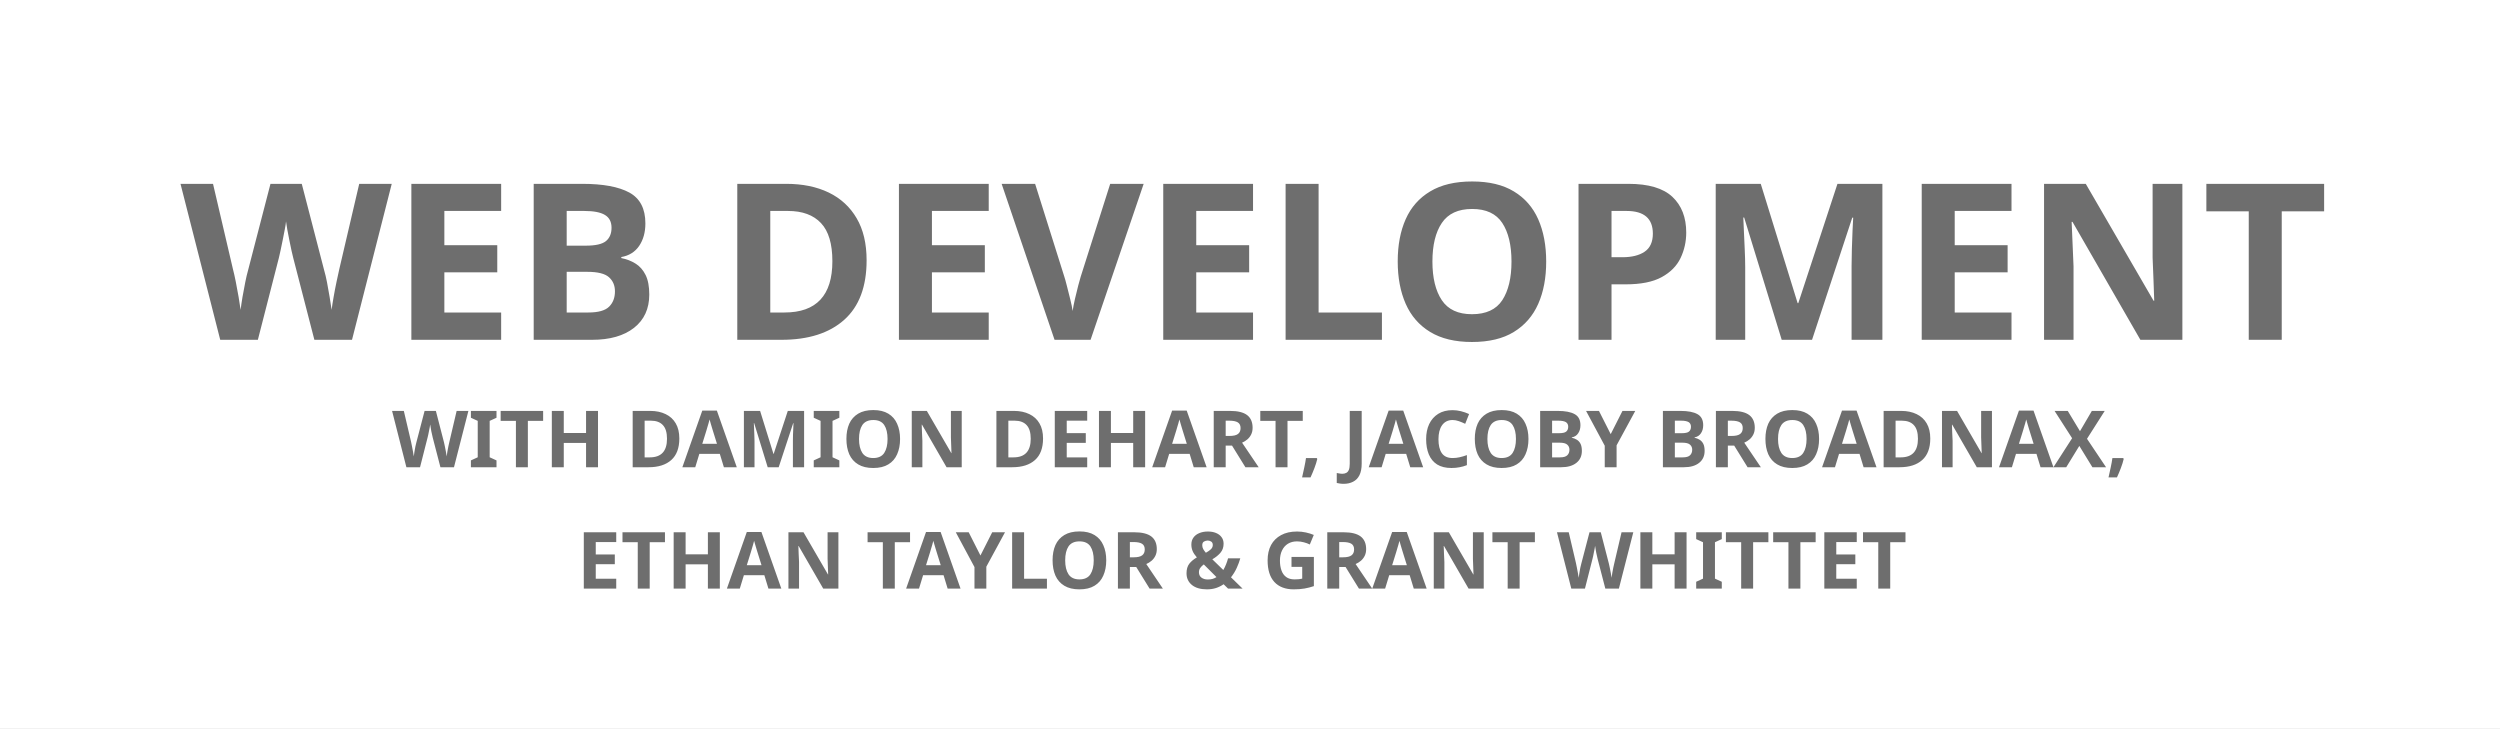
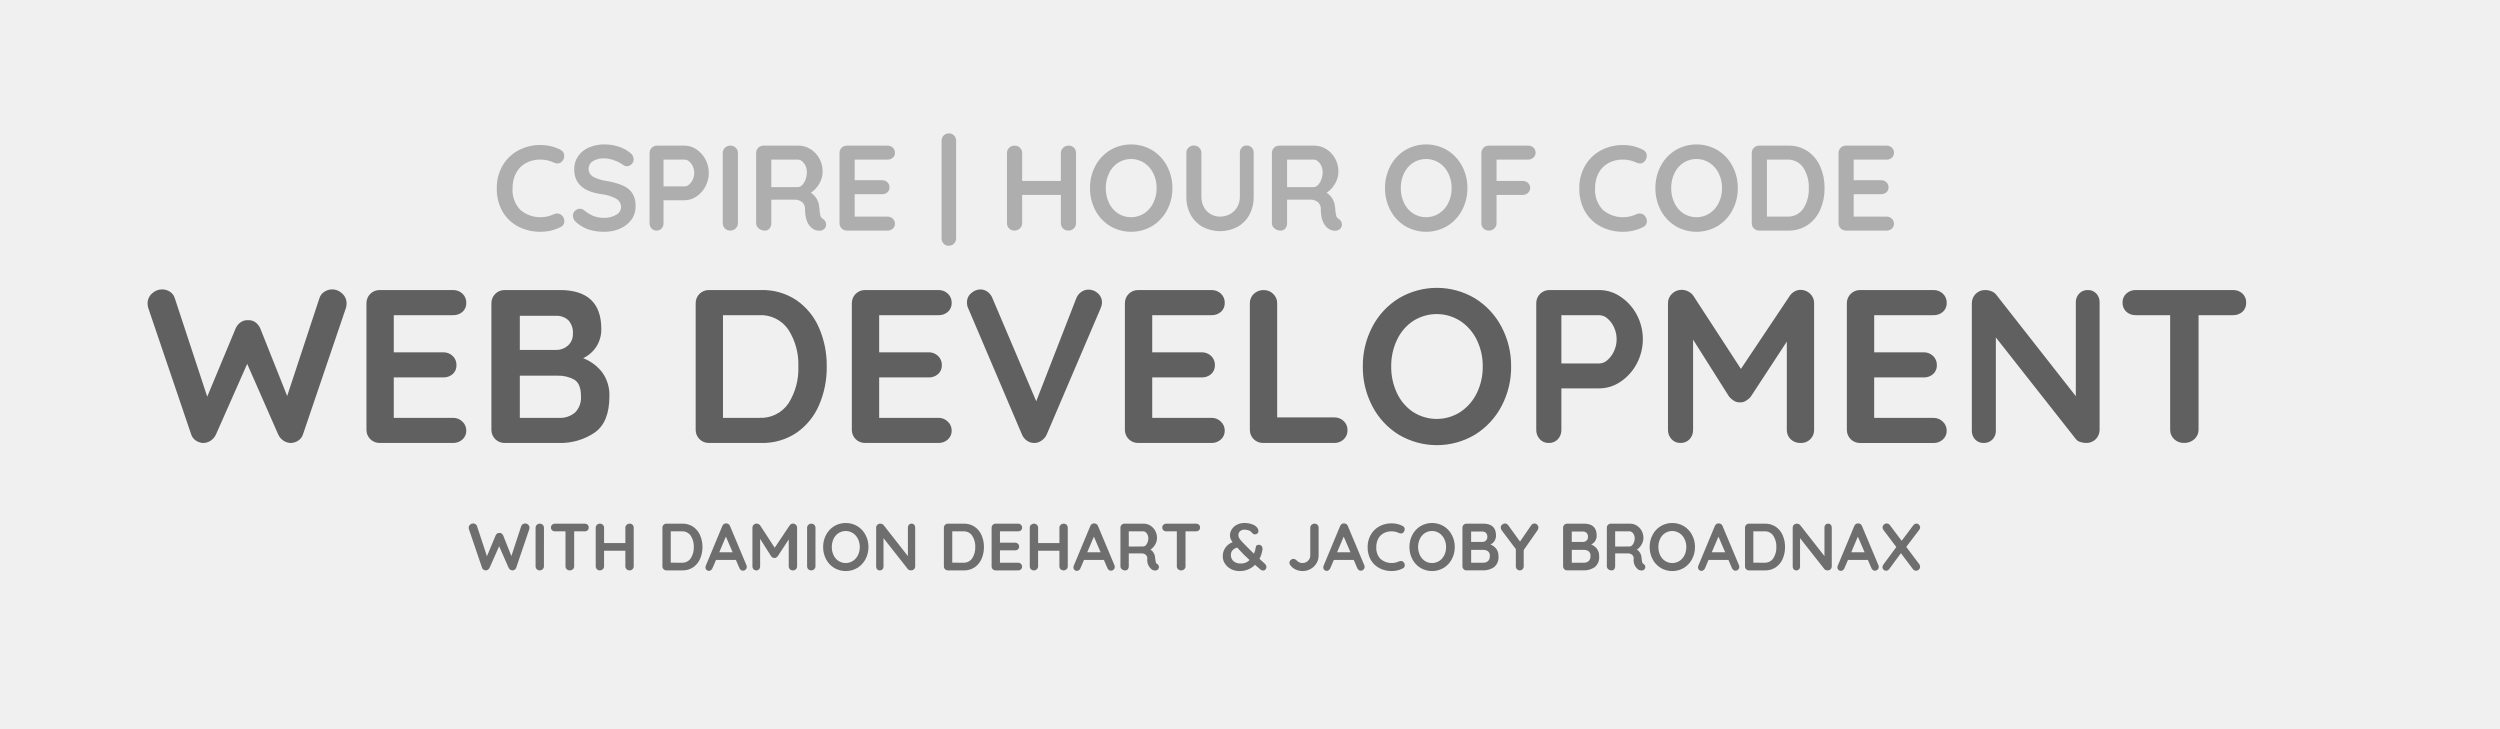
<svg xmlns="http://www.w3.org/2000/svg" width="412" height="120" viewBox="0 0 412 120">
  <defs>
    <clipPath id="clip-WEBDEV">
      <rect width="412" height="120" />
    </clipPath>
  </defs>
  <g id="WEBDEV" clip-path="url(#clip-WEBDEV)">
-     <rect width="412" height="120" fill="#fff" />
-     <text id="WEB_DEVELOPMENT" data-name="WEB DEVELOPMENT" transform="translate(8 20)" fill="#6e6e6e" font-size="36" font-family="Quicksand-Bold, Quicksand" font-weight="700">
-       <tspan x="21.746" y="36">WEB DEVELOPMENT</tspan>
-     </text>
-     <text id="WITH_DAMION_DEHART_JACOBY_BROADNAX_ETHAN_TAYLOR_GRANT_WHITTET" data-name="WITH DAMION DEHART, JACOBY BROADNAX, ETHAN TAYLOR &amp; GRANT WHITTET" transform="translate(44 64)" fill="#6e6e6e" font-size="13" font-family="Quicksand-Bold, Quicksand" font-weight="700">
-       <tspan x="20.614" y="13">WITH DAMION DEHART, JACOBY BROADNAX, </tspan>
-       <tspan x="51.041" y="33">ETHAN TAYLOR &amp; GRANT WHITTET</tspan>
-     </text>
+     <path id="Path_3" data-name="Path 3" d="M55.37,6.68a1.071,1.071,0,0,1,.62,1.02,1.354,1.354,0,0,1-.3.82.988.988,0,0,1-.82.42,1.442,1.442,0,0,1-.68-.18,4.927,4.927,0,0,0-2.12-.46,4.862,4.862,0,0,0-2.44.59,4,4,0,0,0-1.6,1.66A5.206,5.206,0,0,0,47.47,13a4.738,4.738,0,0,0,1.27,3.58,5.14,5.14,0,0,0,5.45.76,1.607,1.607,0,0,1,.64-.16,1.1,1.1,0,0,1,.88.44,1.3,1.3,0,0,1,.3.82,1.085,1.085,0,0,1-.16.58,1.041,1.041,0,0,1-.46.4,7.324,7.324,0,0,1-3.32.78,7.857,7.857,0,0,1-3.6-.83,6.387,6.387,0,0,1-2.62-2.45A7.437,7.437,0,0,1,44.87,13a7.218,7.218,0,0,1,.93-3.66,6.6,6.6,0,0,1,2.57-2.53,7.5,7.5,0,0,1,3.7-.91A7.122,7.122,0,0,1,55.37,6.68ZM62.61,20.2a8.36,8.36,0,0,1-2.56-.36,5.926,5.926,0,0,1-2.1-1.22,1.4,1.4,0,0,1-.54-1.06,1.128,1.128,0,0,1,.34-.81,1.1,1.1,0,0,1,.82-.35,1.06,1.06,0,0,1,.68.24,5.888,5.888,0,0,0,1.56.96,4.893,4.893,0,0,0,1.8.3,3.6,3.6,0,0,0,1.93-.5,1.449,1.449,0,0,0,.81-1.24,1.59,1.59,0,0,0-.8-1.41,6.78,6.78,0,0,0-2.54-.77q-4.38-.64-4.38-4.08a3.686,3.686,0,0,1,.66-2.19,4.167,4.167,0,0,1,1.8-1.42,6.369,6.369,0,0,1,2.54-.49A7.268,7.268,0,0,1,65,6.18a5.747,5.747,0,0,1,1.85,1,1.335,1.335,0,0,1,.58,1.06,1.128,1.128,0,0,1-.34.81,1.08,1.08,0,0,1-.8.35.878.878,0,0,1-.54-.18,5.283,5.283,0,0,0-1.45-.77,4.806,4.806,0,0,0-1.67-.35,3.441,3.441,0,0,0-1.95.47,1.493,1.493,0,0,0,.02,2.53,6.735,6.735,0,0,0,2.23.72,11.567,11.567,0,0,1,2.75.77,3.51,3.51,0,0,1,1.55,1.28,3.932,3.932,0,0,1,.52,2.15,3.591,3.591,0,0,1-.71,2.21,4.565,4.565,0,0,1-1.89,1.46A6.333,6.333,0,0,1,62.61,20.2ZM75.83,6a3.454,3.454,0,0,1,1.94.61,4.515,4.515,0,0,1,1.48,1.64,4.78,4.78,0,0,1,0,4.49,4.493,4.493,0,0,1-1.48,1.65,3.454,3.454,0,0,1-1.94.61H72.35v3.78a1.232,1.232,0,0,1-.32.88,1.1,1.1,0,0,1-.84.34,1.061,1.061,0,0,1-.82-.35,1.241,1.241,0,0,1-.32-.87V7.22A1.2,1.2,0,0,1,71.27,6Zm0,6.72a1.147,1.147,0,0,0,.75-.32,2.358,2.358,0,0,0,.6-.83,2.6,2.6,0,0,0,0-2.14,2.259,2.259,0,0,0-.6-.82,1.166,1.166,0,0,0-.75-.31H72.35v4.42Zm8.78,6.06a1.135,1.135,0,0,1-.38.87,1.26,1.26,0,0,1-.88.35,1.206,1.206,0,0,1-.89-.35,1.181,1.181,0,0,1-.35-.87V7.22a1.164,1.164,0,0,1,.36-.87A1.265,1.265,0,0,1,83.39,6a1.191,1.191,0,0,1,.86.35,1.164,1.164,0,0,1,.36.87Zm13.98-.74a1.178,1.178,0,0,1,.41.42,1.066,1.066,0,0,1,.15.54,1.033,1.033,0,0,1-.24.66,1.13,1.13,0,0,1-.92.36,1.8,1.8,0,0,1-.88-.22q-1.44-.82-1.44-3.34a1.452,1.452,0,0,0-.47-1.14,1.961,1.961,0,0,0-1.35-.42H90.11v3.88a1.309,1.309,0,0,1-.29.88.962.962,0,0,1-.77.34,1.551,1.551,0,0,1-1.01-.35,1.079,1.079,0,0,1-.43-.87V7.22A1.2,1.2,0,0,1,88.83,6h5.76a3.707,3.707,0,0,1,1.96.56A4.133,4.133,0,0,1,98.02,8.1a4.417,4.417,0,0,1,.55,2.2,3.9,3.9,0,0,1-.54,1.95,4.3,4.3,0,0,1-1.4,1.51,3.064,3.064,0,0,1,1.38,2.36,3.362,3.362,0,0,1,.06.62,6.371,6.371,0,0,0,.16.89A.659.659,0,0,0,98.59,18.04Zm-4.1-5.2a1,1,0,0,0,.7-.34,2.581,2.581,0,0,0,.56-.91,3.387,3.387,0,0,0,.22-1.23,2.4,2.4,0,0,0-.22-1.03,2.11,2.11,0,0,0-.56-.75,1.093,1.093,0,0,0-.7-.28H90.11v4.54Zm14.78,4.86a1.181,1.181,0,0,1,.87.35,1.112,1.112,0,0,1,.35.81,1.061,1.061,0,0,1-.35.82,1.241,1.241,0,0,1-.87.32h-6.7a1.2,1.2,0,0,1-1.22-1.22V7.22A1.2,1.2,0,0,1,102.57,6h6.7a1.219,1.219,0,0,1,.87.33,1.116,1.116,0,0,1,.35.85,1.045,1.045,0,0,1-.34.81,1.255,1.255,0,0,1-.88.31h-5.42v3.4h4.52a1.219,1.219,0,0,1,.87.33,1.116,1.116,0,0,1,.35.85,1.045,1.045,0,0,1-.34.81,1.255,1.255,0,0,1-.88.31h-4.52v3.7Zm11.3,3.58a1.2,1.2,0,0,1-1.22,1.22,1.125,1.125,0,0,1-.84-.35,1.2,1.2,0,0,1-.34-.87V5.2a1.2,1.2,0,0,1,1.22-1.22,1.125,1.125,0,0,1,.84.35,1.2,1.2,0,0,1,.34.87ZM139.09,6a1.217,1.217,0,0,1,.9.34,1.191,1.191,0,0,1,.34.88V18.78a1.164,1.164,0,0,1-.36.87,1.265,1.265,0,0,1-.92.35,1.191,1.191,0,0,1-.86-.35,1.164,1.164,0,0,1-.36-.87V14.12h-6.38v4.66a1.135,1.135,0,0,1-.38.87,1.26,1.26,0,0,1-.88.35,1.206,1.206,0,0,1-.89-.35,1.181,1.181,0,0,1-.35-.87V7.22a1.164,1.164,0,0,1,.36-.87,1.265,1.265,0,0,1,.92-.35,1.191,1.191,0,0,1,.86.35,1.164,1.164,0,0,1,.36.87v4.6h6.38V7.22a1.135,1.135,0,0,1,.38-.87A1.26,1.26,0,0,1,139.09,6Zm17.12,7a7.592,7.592,0,0,1-.88,3.63,6.739,6.739,0,0,1-2.43,2.61,6.824,6.824,0,0,1-6.98,0,6.666,6.666,0,0,1-2.42-2.61,7.662,7.662,0,0,1-.87-3.63,7.662,7.662,0,0,1,.87-3.63,6.666,6.666,0,0,1,2.42-2.61,6.824,6.824,0,0,1,6.98,0,6.74,6.74,0,0,1,2.43,2.61A7.592,7.592,0,0,1,156.21,13Zm-2.6,0a5.4,5.4,0,0,0-.54-2.43,4.358,4.358,0,0,0-1.5-1.73,4.008,4.008,0,0,0-4.33-.01,4.226,4.226,0,0,0-1.48,1.73,5.548,5.548,0,0,0-.53,2.44,5.548,5.548,0,0,0,.53,2.44,4.226,4.226,0,0,0,1.48,1.73,4.008,4.008,0,0,0,4.33-.01,4.358,4.358,0,0,0,1.5-1.73A5.4,5.4,0,0,0,153.61,13Zm14.84-7.02a1.1,1.1,0,0,1,.84.34,1.232,1.232,0,0,1,.32.88v7.24a6.028,6.028,0,0,1-.7,2.94,5.05,5.05,0,0,1-1.96,2,6.14,6.14,0,0,1-5.77,0,5.031,5.031,0,0,1-1.97-2,6.028,6.028,0,0,1-.7-2.94V7.2a1.164,1.164,0,0,1,.36-.87,1.265,1.265,0,0,1,.92-.35,1.212,1.212,0,0,1,1.2,1.22v7.24a3.439,3.439,0,0,0,.42,1.71,2.93,2.93,0,0,0,1.13,1.15,3.066,3.066,0,0,0,1.53.4,3.37,3.37,0,0,0,1.61-.4,3.058,3.058,0,0,0,1.2-1.15,3.258,3.258,0,0,0,.45-1.71V7.2a1.281,1.281,0,0,1,.3-.88A1.037,1.037,0,0,1,168.45,5.98Zm15.14,12.06a1.178,1.178,0,0,1,.41.42,1.066,1.066,0,0,1,.15.54,1.033,1.033,0,0,1-.24.66,1.13,1.13,0,0,1-.92.36,1.8,1.8,0,0,1-.88-.22q-1.44-.82-1.44-3.34a1.452,1.452,0,0,0-.47-1.14,1.961,1.961,0,0,0-1.35-.42h-3.74v3.88a1.309,1.309,0,0,1-.29.88.962.962,0,0,1-.77.34,1.551,1.551,0,0,1-1.01-.35,1.079,1.079,0,0,1-.43-.87V7.22A1.2,1.2,0,0,1,173.83,6h5.76a3.707,3.707,0,0,1,1.96.56,4.133,4.133,0,0,1,1.47,1.54,4.417,4.417,0,0,1,.55,2.2,3.9,3.9,0,0,1-.54,1.95,4.3,4.3,0,0,1-1.4,1.51,3.064,3.064,0,0,1,1.38,2.36,3.362,3.362,0,0,1,.06.62,6.371,6.371,0,0,0,.16.89A.66.66,0,0,0,183.59,18.04Zm-4.1-5.2a1,1,0,0,0,.7-.34,2.581,2.581,0,0,0,.56-.91,3.387,3.387,0,0,0,.22-1.23,2.4,2.4,0,0,0-.22-1.03,2.11,2.11,0,0,0-.56-.75,1.093,1.093,0,0,0-.7-.28h-4.38v4.54Zm25.34.16a7.592,7.592,0,0,1-.88,3.63,6.739,6.739,0,0,1-2.43,2.61,6.824,6.824,0,0,1-6.98,0,6.666,6.666,0,0,1-2.42-2.61,7.662,7.662,0,0,1-.87-3.63,7.662,7.662,0,0,1,.87-3.63,6.666,6.666,0,0,1,2.42-2.61,6.824,6.824,0,0,1,6.98,0,6.74,6.74,0,0,1,2.43,2.61A7.592,7.592,0,0,1,204.83,13Zm-2.6,0a5.4,5.4,0,0,0-.54-2.43,4.358,4.358,0,0,0-1.5-1.73,4.008,4.008,0,0,0-4.33-.01,4.226,4.226,0,0,0-1.48,1.73,5.548,5.548,0,0,0-.53,2.44,5.548,5.548,0,0,0,.53,2.44,4.226,4.226,0,0,0,1.48,1.73,4.008,4.008,0,0,0,4.33-.01,4.358,4.358,0,0,0,1.5-1.73A5.4,5.4,0,0,0,202.23,13Zm7.4-4.7v3.52h4.32a1.219,1.219,0,0,1,.87.33,1.116,1.116,0,0,1,.35.85,1.059,1.059,0,0,1-.35.78,1.2,1.2,0,0,1-.87.34h-4.32v4.66a1.149,1.149,0,0,1-.37.87,1.225,1.225,0,0,1-.87.35,1.251,1.251,0,0,1-.91-.34,1.173,1.173,0,0,1-.35-.88V7.22A1.2,1.2,0,0,1,208.35,6h6.5a1.219,1.219,0,0,1,.87.33,1.116,1.116,0,0,1,.35.85,1.059,1.059,0,0,1-.35.78,1.2,1.2,0,0,1-.87.34Zm24.14-1.62a1.071,1.071,0,0,1,.62,1.02,1.354,1.354,0,0,1-.3.82.988.988,0,0,1-.82.42,1.442,1.442,0,0,1-.68-.18,4.927,4.927,0,0,0-2.12-.46,4.862,4.862,0,0,0-2.44.59,4,4,0,0,0-1.6,1.66,5.206,5.206,0,0,0-.56,2.45,4.738,4.738,0,0,0,1.27,3.58,5.14,5.14,0,0,0,5.45.76,1.607,1.607,0,0,1,.64-.16,1.1,1.1,0,0,1,.88.44,1.3,1.3,0,0,1,.3.82,1.085,1.085,0,0,1-.16.58,1.041,1.041,0,0,1-.46.4,7.324,7.324,0,0,1-3.32.78,7.857,7.857,0,0,1-3.6-.83,6.387,6.387,0,0,1-2.62-2.45,7.437,7.437,0,0,1-.98-3.92,7.218,7.218,0,0,1,.93-3.66,6.6,6.6,0,0,1,2.57-2.53,7.5,7.5,0,0,1,3.7-.91A7.122,7.122,0,0,1,233.77,6.68ZM249.39,13a7.592,7.592,0,0,1-.88,3.63,6.739,6.739,0,0,1-2.43,2.61,6.824,6.824,0,0,1-6.98,0,6.666,6.666,0,0,1-2.42-2.61,7.662,7.662,0,0,1-.87-3.63,7.662,7.662,0,0,1,.87-3.63,6.666,6.666,0,0,1,2.42-2.61,6.824,6.824,0,0,1,6.98,0,6.74,6.74,0,0,1,2.43,2.61A7.592,7.592,0,0,1,249.39,13Zm-2.6,0a5.4,5.4,0,0,0-.54-2.43,4.358,4.358,0,0,0-1.5-1.73,4.008,4.008,0,0,0-4.33-.01,4.226,4.226,0,0,0-1.48,1.73,5.548,5.548,0,0,0-.53,2.44,5.548,5.548,0,0,0,.53,2.44,4.226,4.226,0,0,0,1.48,1.73,4.008,4.008,0,0,0,4.33-.01,4.358,4.358,0,0,0,1.5-1.73A5.4,5.4,0,0,0,246.79,13Zm10.9-7a5.553,5.553,0,0,1,3.23.93,5.913,5.913,0,0,1,2.06,2.52,8.613,8.613,0,0,1,.71,3.55,8.613,8.613,0,0,1-.71,3.55,5.913,5.913,0,0,1-2.06,2.52,5.553,5.553,0,0,1-3.23.93h-4.78a1.2,1.2,0,0,1-1.22-1.22V7.22A1.2,1.2,0,0,1,252.91,6Zm-.2,11.7a3.043,3.043,0,0,0,2.7-1.33,5.887,5.887,0,0,0,.9-3.37,5.839,5.839,0,0,0-.91-3.37,3.048,3.048,0,0,0-2.69-1.33h-3.3v9.4Zm16.42,0a1.181,1.181,0,0,1,.87.35,1.112,1.112,0,0,1,.35.81,1.061,1.061,0,0,1-.35.82,1.241,1.241,0,0,1-.87.32h-6.7a1.2,1.2,0,0,1-1.22-1.22V7.22A1.2,1.2,0,0,1,267.21,6h6.7a1.219,1.219,0,0,1,.87.33,1.116,1.116,0,0,1,.35.85,1.045,1.045,0,0,1-.34.81,1.255,1.255,0,0,1-.88.31h-5.42v3.4h4.52a1.219,1.219,0,0,1,.87.33,1.116,1.116,0,0,1,.35.85,1.045,1.045,0,0,1-.34.81,1.255,1.255,0,0,1-.88.31h-4.52v3.7Z" transform="translate(37 18)" fill="#aeaeae" />
+     <path id="Path_4" data-name="Path 4" d="M52.778,10.692a2.348,2.348,0,0,1,1.6.666,2.159,2.159,0,0,1,.738,1.674,2.76,2.76,0,0,1-.108.72l-7.092,20.88a1.9,1.9,0,0,1-.756.972,2.338,2.338,0,0,1-1.188.4,2.271,2.271,0,0,1-1.224-.36,2.409,2.409,0,0,1-.9-1.044L38.738,22.968,33.59,34.6a2.409,2.409,0,0,1-.9,1.044,2.271,2.271,0,0,1-1.224.36,2.338,2.338,0,0,1-1.188-.4,1.9,1.9,0,0,1-.756-.972L22.43,13.752a2.759,2.759,0,0,1-.108-.72,2.159,2.159,0,0,1,.738-1.674,2.389,2.389,0,0,1,1.638-.666,2.31,2.31,0,0,1,1.3.378,1.923,1.923,0,0,1,.792,1.026L32.15,28.368l4.68-11.232a2.422,2.422,0,0,1,.828-1.026,1.9,1.9,0,0,1,1.224-.342,1.83,1.83,0,0,1,1.206.342,2.477,2.477,0,0,1,.81,1.026L45.326,28.26,50.654,12.1a1.9,1.9,0,0,1,.81-1.026A2.4,2.4,0,0,1,52.778,10.692ZM72.65,31.86a2.126,2.126,0,0,1,1.566.63,2,2,0,0,1,.63,1.458,1.91,1.91,0,0,1-.63,1.476A2.234,2.234,0,0,1,72.65,36H60.59a2.152,2.152,0,0,1-2.2-2.2V13a2.152,2.152,0,0,1,2.2-2.2H72.65a2.195,2.195,0,0,1,1.566.594,2.009,2.009,0,0,1,.63,1.53,1.881,1.881,0,0,1-.612,1.458,2.26,2.26,0,0,1-1.584.558H62.894v6.12H71.03a2.195,2.195,0,0,1,1.566.594,2.009,2.009,0,0,1,.63,1.53,1.881,1.881,0,0,1-.612,1.458,2.26,2.26,0,0,1-1.584.558H62.894v6.66Zm21.456-9.828a7.248,7.248,0,0,1,3.114,2.3,6.313,6.313,0,0,1,1.206,4q0,4.284-2.448,5.976A10,10,0,0,1,90.146,36H81.182a2.152,2.152,0,0,1-2.2-2.2V13a2.152,2.152,0,0,1,2.2-2.2h9.072q6.84,0,6.84,6.408a5.3,5.3,0,0,1-.774,2.862A5.357,5.357,0,0,1,94.106,22.032ZM92.414,18a3.007,3.007,0,0,0-.738-2.214,2.8,2.8,0,0,0-2.07-.738h-5.94v5.616h6.048a2.756,2.756,0,0,0,1.89-.72A2.47,2.47,0,0,0,92.414,18ZM90.146,31.86a3.7,3.7,0,0,0,2.646-.9,3.442,3.442,0,0,0,.954-2.628q0-2.124-1.116-2.772a5.368,5.368,0,0,0-2.736-.648H83.666V31.86Zm33.3-21.06a9.995,9.995,0,0,1,5.814,1.674,10.643,10.643,0,0,1,3.708,4.536,15.5,15.5,0,0,1,1.278,6.39,15.5,15.5,0,0,1-1.278,6.39,10.643,10.643,0,0,1-3.708,4.536A9.995,9.995,0,0,1,123.446,36h-8.6a2.152,2.152,0,0,1-2.2-2.2V13a2.152,2.152,0,0,1,2.2-2.2Zm-.36,21.06a5.477,5.477,0,0,0,4.86-2.394,10.6,10.6,0,0,0,1.62-6.066,10.509,10.509,0,0,0-1.638-6.066,5.487,5.487,0,0,0-4.842-2.394h-5.94V31.86Zm29.556,0a2.126,2.126,0,0,1,1.566.63,2,2,0,0,1,.63,1.458,1.91,1.91,0,0,1-.63,1.476,2.234,2.234,0,0,1-1.566.576h-12.06a2.152,2.152,0,0,1-2.2-2.2V13a2.152,2.152,0,0,1,2.2-2.2h12.06a2.195,2.195,0,0,1,1.566.594,2.009,2.009,0,0,1,.63,1.53,1.881,1.881,0,0,1-.612,1.458,2.26,2.26,0,0,1-1.584.558h-9.756v6.12h8.136a2.195,2.195,0,0,1,1.566.594,2.009,2.009,0,0,1,.63,1.53,1.881,1.881,0,0,1-.612,1.458,2.26,2.26,0,0,1-1.584.558h-8.136v6.66Zm24.732-21.132a2.239,2.239,0,0,1,1.566.612,1.933,1.933,0,0,1,.666,1.476,2.463,2.463,0,0,1-.216.972L170.5,34.6a2.409,2.409,0,0,1-.9,1.044,2.065,2.065,0,0,1-2.358-.018,2.227,2.227,0,0,1-.81-.99l-8.892-20.88a2,2,0,0,1-.18-.9,1.93,1.93,0,0,1,.72-1.566,2.305,2.305,0,0,1,1.476-.594,2.04,2.04,0,0,1,1.152.36,2.273,2.273,0,0,1,.828,1.044l7.236,17.028L175.394,12.1a2.3,2.3,0,0,1,.828-1.008A2.04,2.04,0,0,1,177.374,10.728ZM197.642,31.86a2.126,2.126,0,0,1,1.566.63,2,2,0,0,1,.63,1.458,1.91,1.91,0,0,1-.63,1.476,2.234,2.234,0,0,1-1.566.576h-12.06a2.152,2.152,0,0,1-2.2-2.2V13a2.152,2.152,0,0,1,2.2-2.2h12.06a2.195,2.195,0,0,1,1.566.594,2.009,2.009,0,0,1,.63,1.53,1.881,1.881,0,0,1-.612,1.458,2.26,2.26,0,0,1-1.584.558h-9.756v6.12h8.136a2.195,2.195,0,0,1,1.566.594,2.009,2.009,0,0,1,.63,1.53,1.881,1.881,0,0,1-.612,1.458,2.26,2.26,0,0,1-1.584.558h-8.136v6.66Zm20.232-.072a2.195,2.195,0,0,1,1.566.594,2.009,2.009,0,0,1,.63,1.53,1.967,1.967,0,0,1-.63,1.494,2.195,2.195,0,0,1-1.566.594h-11.7a2.152,2.152,0,0,1-2.2-2.2V13a2.1,2.1,0,0,1,.648-1.566,2.277,2.277,0,0,1,1.656-.63,2.143,2.143,0,0,1,1.548.63A2.1,2.1,0,0,1,208.478,13V31.788Zm29.16-8.388a13.665,13.665,0,0,1-1.584,6.534,12.131,12.131,0,0,1-4.374,4.7,12.283,12.283,0,0,1-12.564,0,12,12,0,0,1-4.356-4.7A13.792,13.792,0,0,1,222.59,23.4a13.792,13.792,0,0,1,1.566-6.534,12,12,0,0,1,4.356-4.7,12.283,12.283,0,0,1,12.564,0,12.131,12.131,0,0,1,4.374,4.7A13.665,13.665,0,0,1,247.034,23.4Zm-4.68,0a9.718,9.718,0,0,0-.972-4.374,7.845,7.845,0,0,0-2.7-3.114,7.215,7.215,0,0,0-7.794-.018,7.606,7.606,0,0,0-2.664,3.114,9.986,9.986,0,0,0-.954,4.392,9.986,9.986,0,0,0,.954,4.392,7.606,7.606,0,0,0,2.664,3.114,7.215,7.215,0,0,0,7.794-.018,7.845,7.845,0,0,0,2.7-3.114A9.717,9.717,0,0,0,242.354,23.4Zm19.224-12.6a6.218,6.218,0,0,1,3.492,1.1,8.127,8.127,0,0,1,2.664,2.952,8.6,8.6,0,0,1,0,8.082,8.088,8.088,0,0,1-2.664,2.97,6.218,6.218,0,0,1-3.492,1.1h-6.264v6.8a2.218,2.218,0,0,1-.576,1.584,1.98,1.98,0,0,1-1.512.612,1.91,1.91,0,0,1-1.476-.63,2.234,2.234,0,0,1-.576-1.566V13a2.152,2.152,0,0,1,2.2-2.2Zm0,12.1a2.064,2.064,0,0,0,1.35-.576,4.245,4.245,0,0,0,1.08-1.494,4.687,4.687,0,0,0,0-3.852,4.067,4.067,0,0,0-1.08-1.476,2.1,2.1,0,0,0-1.35-.558h-6.264V22.9Zm33.156-12.132a2.2,2.2,0,0,1,1.566.63,2.068,2.068,0,0,1,.666,1.566V33.8a2.127,2.127,0,0,1-2.232,2.2,2.252,2.252,0,0,1-1.638-.612,2.111,2.111,0,0,1-.63-1.584V19.3l-5.94,9.072a3.07,3.07,0,0,1-.828.7,1.671,1.671,0,0,1-.972.234,1.6,1.6,0,0,1-.936-.234,3.071,3.071,0,0,1-.828-.7l-5.94-9.4V33.8a2.218,2.218,0,0,1-.576,1.584,1.98,1.98,0,0,1-1.512.612,1.91,1.91,0,0,1-1.476-.63,2.234,2.234,0,0,1-.576-1.566V12.96a2.085,2.085,0,0,1,.666-1.548,2.215,2.215,0,0,1,1.6-.648,2.4,2.4,0,0,1,1.08.27,2.089,2.089,0,0,1,.828.7l7.848,12.06,8.064-12.06a2.189,2.189,0,0,1,.774-.7A2.017,2.017,0,0,1,294.734,10.764Zm21.888,21.1a2.126,2.126,0,0,1,1.566.63,2,2,0,0,1,.63,1.458,1.91,1.91,0,0,1-.63,1.476,2.234,2.234,0,0,1-1.566.576h-12.06a2.152,2.152,0,0,1-2.2-2.2V13a2.152,2.152,0,0,1,2.2-2.2h12.06a2.195,2.195,0,0,1,1.566.594,2.009,2.009,0,0,1,.63,1.53,1.881,1.881,0,0,1-.612,1.458,2.26,2.26,0,0,1-1.584.558h-9.756v6.12H315a2.195,2.195,0,0,1,1.566.594,2.009,2.009,0,0,1,.63,1.53,1.881,1.881,0,0,1-.612,1.458A2.26,2.26,0,0,1,315,25.2h-8.136v6.66ZM342.074,10.8a1.837,1.837,0,0,1,1.4.576,2.024,2.024,0,0,1,.54,1.44V33.8a2.152,2.152,0,0,1-2.2,2.2,3.111,3.111,0,0,1-.99-.162,1.4,1.4,0,0,1-.7-.45L326.918,18.612V33.984a1.987,1.987,0,0,1-.558,1.44A1.939,1.939,0,0,1,324.9,36a1.837,1.837,0,0,1-1.4-.576,2.024,2.024,0,0,1-.54-1.44V13a2.152,2.152,0,0,1,2.2-2.2,2.755,2.755,0,0,1,1.062.216,1.709,1.709,0,0,1,.774.576l13.1,16.7V12.816a1.987,1.987,0,0,1,.558-1.44A1.894,1.894,0,0,1,342.074,10.8Zm23.9,0a2.218,2.218,0,0,1,1.584.576,1.98,1.98,0,0,1,.612,1.512,1.923,1.923,0,0,1-.612,1.494,2.26,2.26,0,0,1-1.584.558h-5.652V33.8a2.042,2.042,0,0,1-.684,1.566,2.4,2.4,0,0,1-1.692.63,2.277,2.277,0,0,1-1.656-.63,2.1,2.1,0,0,1-.648-1.566V14.94h-5.652a2.218,2.218,0,0,1-1.584-.576,1.98,1.98,0,0,1-.612-1.512,1.91,1.91,0,0,1,.63-1.476,2.234,2.234,0,0,1,1.566-.576Z" transform="translate(2 37)" opacity="0.6" />
+     <path id="Path_5" data-name="Path 5" d="M53.549,3.267a.718.718,0,0,1,.489.2.66.66,0,0,1,.225.512.843.843,0,0,1-.033.22l-2.167,6.38a.58.58,0,0,1-.231.3A.715.715,0,0,1,51.47,11a.694.694,0,0,1-.374-.11.736.736,0,0,1-.275-.319L49.259,7.018l-1.573,3.553a.736.736,0,0,1-.275.319.694.694,0,0,1-.374.11.715.715,0,0,1-.363-.121.58.58,0,0,1-.231-.3L44.276,4.2a.843.843,0,0,1-.033-.22.66.66,0,0,1,.226-.512.73.73,0,0,1,.5-.2.706.706,0,0,1,.4.115.588.588,0,0,1,.242.314l1.639,4.972,1.43-3.432a.74.74,0,0,1,.253-.313.581.581,0,0,1,.374-.1.559.559,0,0,1,.368.1.757.757,0,0,1,.248.313l1.353,3.4L52.9,3.7a.58.58,0,0,1,.247-.314A.733.733,0,0,1,53.549,3.267Zm3.091,7.062a.624.624,0,0,1-.209.479.693.693,0,0,1-.484.193.663.663,0,0,1-.489-.193.65.65,0,0,1-.193-.479V3.971a.64.64,0,0,1,.2-.478.7.7,0,0,1,.506-.193.655.655,0,0,1,.473.193.64.64,0,0,1,.2.478ZM63.35,3.3a.678.678,0,0,1,.484.176.605.605,0,0,1,.187.462.588.588,0,0,1-.187.456.69.69,0,0,1-.484.171H61.623v5.764a.624.624,0,0,1-.209.479A.734.734,0,0,1,60.9,11a.7.7,0,0,1-.506-.193.64.64,0,0,1-.2-.479V4.565H58.466a.678.678,0,0,1-.484-.176.605.605,0,0,1-.187-.462.584.584,0,0,1,.192-.451.682.682,0,0,1,.479-.176Zm7.4,0a.669.669,0,0,1,.5.187.655.655,0,0,1,.187.484v6.358a.64.64,0,0,1-.2.479.7.7,0,0,1-.506.193.655.655,0,0,1-.473-.193.64.64,0,0,1-.2-.479V7.766H66.551v2.563a.624.624,0,0,1-.209.479.693.693,0,0,1-.484.193.663.663,0,0,1-.49-.193.65.65,0,0,1-.193-.479V3.971a.64.64,0,0,1,.2-.478A.7.7,0,0,1,65.88,3.3a.655.655,0,0,1,.473.193.64.64,0,0,1,.2.478V6.5H70.06V3.971a.624.624,0,0,1,.209-.478A.693.693,0,0,1,70.753,3.3Zm8.712,0a3.054,3.054,0,0,1,1.776.512A3.252,3.252,0,0,1,82.374,5.2a4.737,4.737,0,0,1,.391,1.952A4.737,4.737,0,0,1,82.374,9.1a3.252,3.252,0,0,1-1.133,1.386A3.054,3.054,0,0,1,79.465,11H76.836a.658.658,0,0,1-.671-.671V3.971a.658.658,0,0,1,.671-.671Zm-.11,6.435A1.674,1.674,0,0,0,80.84,9a3.238,3.238,0,0,0,.5-1.854,3.211,3.211,0,0,0-.5-1.853,1.677,1.677,0,0,0-1.479-.732H77.54v5.17Zm10.659.407a.74.74,0,0,1,.055.264.623.623,0,0,1-.187.467.6.6,0,0,1-.429.182.577.577,0,0,1-.357-.121.786.786,0,0,1-.248-.33l-.572-1.331H85l-.572,1.342a.677.677,0,0,1-.237.325.56.56,0,0,1-.929-.457.728.728,0,0,1,.033-.209L86.032,3.7a.73.73,0,0,1,.264-.341.576.576,0,0,1,.4-.1.644.644,0,0,1,.368.115.652.652,0,0,1,.247.325ZM85.537,8.008h2.2L86.626,5.434ZM97.681,3.289a.674.674,0,0,1,.479.193.632.632,0,0,1,.2.478v6.369a.65.65,0,0,1-.682.671.688.688,0,0,1-.5-.187.645.645,0,0,1-.193-.484V5.9L95.173,8.668a.938.938,0,0,1-.253.215.511.511,0,0,1-.3.072.49.49,0,0,1-.286-.072.938.938,0,0,1-.253-.215L92.269,5.8v4.532a.678.678,0,0,1-.176.484.605.605,0,0,1-.462.187.584.584,0,0,1-.451-.193A.682.682,0,0,1,91,10.329V3.96a.637.637,0,0,1,.2-.473.677.677,0,0,1,.489-.2.732.732,0,0,1,.33.082.638.638,0,0,1,.253.214l2.4,3.685,2.464-3.685a.669.669,0,0,1,.237-.214A.616.616,0,0,1,97.681,3.289Zm3.707,7.04a.624.624,0,0,1-.209.479.693.693,0,0,1-.484.193.663.663,0,0,1-.49-.193.65.65,0,0,1-.193-.479V3.971a.64.64,0,0,1,.2-.478.7.7,0,0,1,.506-.193.655.655,0,0,1,.473.193.64.64,0,0,1,.2.478Zm8.734-3.179a4.175,4.175,0,0,1-.484,2,3.707,3.707,0,0,1-1.337,1.436,3.753,3.753,0,0,1-3.839,0,3.666,3.666,0,0,1-1.331-1.436,4.214,4.214,0,0,1-.479-2,4.214,4.214,0,0,1,.479-2,3.666,3.666,0,0,1,1.331-1.436,3.753,3.753,0,0,1,3.839,0,3.707,3.707,0,0,1,1.337,1.436A4.175,4.175,0,0,1,110.122,7.15Zm-1.43,0a2.969,2.969,0,0,0-.3-1.336,2.4,2.4,0,0,0-.825-.952,2.2,2.2,0,0,0-2.382-.005,2.324,2.324,0,0,0-.814.951,3.051,3.051,0,0,0-.291,1.342,3.051,3.051,0,0,0,.291,1.342,2.324,2.324,0,0,0,.814.951,2.2,2.2,0,0,0,2.382-.005,2.4,2.4,0,0,0,.825-.951A2.969,2.969,0,0,0,108.692,7.15Zm8.536-3.85a.561.561,0,0,1,.429.176.618.618,0,0,1,.165.44v6.413a.658.658,0,0,1-.671.671.951.951,0,0,1-.3-.05.428.428,0,0,1-.215-.137L112.6,5.687v4.7a.607.607,0,0,1-.171.44.592.592,0,0,1-.446.176.561.561,0,0,1-.429-.176.618.618,0,0,1-.165-.44V3.971a.658.658,0,0,1,.671-.671.842.842,0,0,1,.325.066.522.522,0,0,1,.236.176l4,5.1V3.916a.607.607,0,0,1,.171-.44A.579.579,0,0,1,117.228,3.3Zm8.624,0a3.054,3.054,0,0,1,1.776.512A3.252,3.252,0,0,1,128.761,5.2a4.737,4.737,0,0,1,.391,1.952,4.737,4.737,0,0,1-.391,1.953,3.252,3.252,0,0,1-1.133,1.386,3.054,3.054,0,0,1-1.776.512h-2.629a.658.658,0,0,1-.671-.671V3.971a.658.658,0,0,1,.671-.671Zm-.11,6.435A1.674,1.674,0,0,0,127.227,9a3.238,3.238,0,0,0,.5-1.854,3.211,3.211,0,0,0-.5-1.853,1.677,1.677,0,0,0-1.479-.732h-1.815v5.17Zm9.031,0a.65.65,0,0,1,.479.193.612.612,0,0,1,.193.446.584.584,0,0,1-.193.451.682.682,0,0,1-.479.176h-3.685a.658.658,0,0,1-.671-.671V3.971a.658.658,0,0,1,.671-.671h3.685a.671.671,0,0,1,.479.182.614.614,0,0,1,.193.467.575.575,0,0,1-.187.445.69.69,0,0,1-.484.171h-2.981v1.87h2.486a.671.671,0,0,1,.479.181.614.614,0,0,1,.192.467.575.575,0,0,1-.187.446.69.69,0,0,1-.484.17h-2.486V9.735ZM142.286,3.3a.669.669,0,0,1,.495.187.655.655,0,0,1,.187.484v6.358a.64.64,0,0,1-.2.479.7.7,0,0,1-.506.193.655.655,0,0,1-.473-.193.64.64,0,0,1-.2-.479V7.766h-3.509v2.563a.624.624,0,0,1-.209.479.693.693,0,0,1-.484.193.663.663,0,0,1-.49-.193.65.65,0,0,1-.193-.479V3.971a.64.64,0,0,1,.2-.478.7.7,0,0,1,.506-.193.655.655,0,0,1,.473.193.64.64,0,0,1,.2.478V6.5h3.509V3.971a.624.624,0,0,1,.209-.478A.693.693,0,0,1,142.286,3.3Zm8.371,6.842a.74.74,0,0,1,.055.264.623.623,0,0,1-.187.467.6.6,0,0,1-.429.182.577.577,0,0,1-.357-.121.786.786,0,0,1-.247-.33l-.572-1.331h-3.278l-.572,1.342a.677.677,0,0,1-.236.325.56.56,0,0,1-.93-.457.728.728,0,0,1,.033-.209L146.675,3.7a.73.73,0,0,1,.264-.341.576.576,0,0,1,.4-.1.644.644,0,0,1,.368.115.652.652,0,0,1,.247.325ZM146.18,8.008h2.2l-1.111-2.574Zm11.506,1.914a.648.648,0,0,1,.225.231.586.586,0,0,1,.083.3.568.568,0,0,1-.132.363.621.621,0,0,1-.506.2.988.988,0,0,1-.484-.121,1.931,1.931,0,0,1-.792-1.837.8.8,0,0,0-.258-.627,1.079,1.079,0,0,0-.742-.231h-2.057v2.134a.72.72,0,0,1-.16.484.529.529,0,0,1-.423.187.853.853,0,0,1-.556-.193.594.594,0,0,1-.236-.479V3.971a.658.658,0,0,1,.671-.671h3.168a2.039,2.039,0,0,1,1.078.308,2.273,2.273,0,0,1,.809.847,2.429,2.429,0,0,1,.3,1.21,2.145,2.145,0,0,1-.3,1.072,2.367,2.367,0,0,1-.77.831,1.685,1.685,0,0,1,.759,1.3,1.849,1.849,0,0,1,.033.341,3.5,3.5,0,0,0,.088.49A.363.363,0,0,0,157.686,9.922Zm-2.255-2.86a.548.548,0,0,0,.385-.187,1.42,1.42,0,0,0,.308-.5,1.863,1.863,0,0,0,.121-.676,1.319,1.319,0,0,0-.121-.567,1.161,1.161,0,0,0-.308-.413.6.6,0,0,0-.385-.154h-2.409v2.5ZM164.1,3.3a.678.678,0,0,1,.484.176.605.605,0,0,1,.187.462.588.588,0,0,1-.187.456.691.691,0,0,1-.484.171h-1.727v5.764a.624.624,0,0,1-.209.479.734.734,0,0,1-.517.193.7.7,0,0,1-.506-.193.64.64,0,0,1-.2-.479V4.565h-1.727a.678.678,0,0,1-.484-.176.605.605,0,0,1-.187-.462.584.584,0,0,1,.193-.451.682.682,0,0,1,.479-.176Zm11.319,6.578a1,1,0,0,1,.22.275.68.68,0,0,1,.066.308.615.615,0,0,1-.143.374.471.471,0,0,1-.4.187.569.569,0,0,1-.374-.11l-.605-.517-.352-.308a3.5,3.5,0,0,1-2.585,1.023,2.923,2.923,0,0,1-1.391-.335,2.6,2.6,0,0,1-.99-.891A2.148,2.148,0,0,1,168.51,8.7a2.421,2.421,0,0,1,1.617-2.343,2.711,2.711,0,0,1-.319-.55,1.444,1.444,0,0,1-.11-.561,1.861,1.861,0,0,1,.3-1.017,2.16,2.16,0,0,1,.841-.753,2.67,2.67,0,0,1,1.26-.286,3.48,3.48,0,0,1,1.37.259,1.543,1.543,0,0,1,.819.665.946.946,0,0,1,.1.429.483.483,0,0,1-.16.369.581.581,0,0,1-.412.148.5.5,0,0,1-.429-.2,1.321,1.321,0,0,0-.545-.44,1.906,1.906,0,0,0-.742-.132,1.042,1.042,0,0,0-.742.253.838.838,0,0,0-.27.638,1.179,1.179,0,0,0,.27.71,7.52,7.52,0,0,0,.742.819l.308.308q.352.385,1.243,1.232a4.176,4.176,0,0,0,.308-1.089.394.394,0,0,1,.143-.281.632.632,0,0,1,.385-.094.527.527,0,0,1,.418.193.694.694,0,0,1,.165.467l-.011.11a4.8,4.8,0,0,1-.495,1.54Q175,9.482,175.418,9.878Zm-3.861-.011a1.923,1.923,0,0,0,1.375-.572,21.34,21.34,0,0,1-1.826-1.826l-.2-.231a1.55,1.55,0,0,0-.825.484,1.266,1.266,0,0,0-.231.781,1.3,1.3,0,0,0,.413.962A1.8,1.8,0,0,0,171.557,9.867Zm10.12,1.243a2.661,2.661,0,0,1-1.166-.259,2.321,2.321,0,0,1-.88-.72.7.7,0,0,1-.132-.385.6.6,0,0,1,.209-.457.633.633,0,0,1,.429-.193.922.922,0,0,1,.616.33,1.289,1.289,0,0,0,.429.281,1.4,1.4,0,0,0,.495.082,1.222,1.222,0,0,0,.611-.165,1.3,1.3,0,0,0,.467-.446,1.091,1.091,0,0,0,.176-.589V3.971a.624.624,0,0,1,.209-.478.693.693,0,0,1,.484-.193.669.669,0,0,1,.495.187.655.655,0,0,1,.187.484v4.62a2.365,2.365,0,0,1-.352,1.243,2.654,2.654,0,0,1-2.277,1.276Zm10.153-.968a.74.74,0,0,1,.055.264.623.623,0,0,1-.187.467.6.6,0,0,1-.429.182.577.577,0,0,1-.357-.121.786.786,0,0,1-.247-.33l-.572-1.331h-3.278l-.572,1.342a.677.677,0,0,1-.236.325.56.56,0,0,1-.93-.457.728.728,0,0,1,.033-.209L187.848,3.7a.73.73,0,0,1,.264-.341.576.576,0,0,1,.4-.1.644.644,0,0,1,.368.115.652.652,0,0,1,.247.325Zm-4.477-2.134h2.2l-1.111-2.574Zm10.8-4.334a.589.589,0,0,1,.341.561.745.745,0,0,1-.165.451.543.543,0,0,1-.451.231.793.793,0,0,1-.374-.1,2.71,2.71,0,0,0-1.166-.253A2.674,2.674,0,0,0,195,4.889a2.2,2.2,0,0,0-.88.913,2.863,2.863,0,0,0-.308,1.347,2.606,2.606,0,0,0,.7,1.969,2.827,2.827,0,0,0,3,.418.884.884,0,0,1,.352-.088.6.6,0,0,1,.484.242.714.714,0,0,1,.165.451.6.6,0,0,1-.088.319.573.573,0,0,1-.253.22,4.028,4.028,0,0,1-1.826.429,4.321,4.321,0,0,1-1.98-.457,3.513,3.513,0,0,1-1.441-1.347,4.091,4.091,0,0,1-.539-2.156,3.97,3.97,0,0,1,.512-2.013A3.631,3.631,0,0,1,194.3,3.746a4.123,4.123,0,0,1,2.035-.5A3.917,3.917,0,0,1,198.155,3.674Zm8.591,3.476a4.175,4.175,0,0,1-.484,2,3.707,3.707,0,0,1-1.337,1.436,3.753,3.753,0,0,1-3.839,0,3.666,3.666,0,0,1-1.331-1.436,4.214,4.214,0,0,1-.479-2,4.214,4.214,0,0,1,.479-2,3.666,3.666,0,0,1,1.331-1.436,3.753,3.753,0,0,1,3.839,0,3.707,3.707,0,0,1,1.337,1.436A4.175,4.175,0,0,1,206.746,7.15Zm-1.43,0a2.969,2.969,0,0,0-.3-1.336,2.4,2.4,0,0,0-.825-.952,2.2,2.2,0,0,0-2.382-.005,2.324,2.324,0,0,0-.814.951,3.051,3.051,0,0,0-.292,1.342A3.051,3.051,0,0,0,201,8.492a2.324,2.324,0,0,0,.814.951,2.2,2.2,0,0,0,2.382-.005,2.4,2.4,0,0,0,.825-.951A2.969,2.969,0,0,0,205.316,7.15Zm7.315-.418a2.215,2.215,0,0,1,.951.7,1.929,1.929,0,0,1,.368,1.221,2.063,2.063,0,0,1-.748,1.826,3.056,3.056,0,0,1-1.782.517h-2.739a.658.658,0,0,1-.671-.671V3.971a.658.658,0,0,1,.671-.671h2.772q2.09,0,2.09,1.958a1.619,1.619,0,0,1-.236.874A1.637,1.637,0,0,1,212.631,6.732ZM212.114,5.5a.919.919,0,0,0-.225-.677.855.855,0,0,0-.632-.226h-1.815V6.314h1.848a.842.842,0,0,0,.577-.22A.755.755,0,0,0,212.114,5.5Zm-.693,4.235a1.131,1.131,0,0,0,.809-.275,1.052,1.052,0,0,0,.292-.8.9.9,0,0,0-.341-.847,1.64,1.64,0,0,0-.836-.2h-1.9V9.735Zm9.108-5.786a.735.735,0,0,1-.121.407l-2.3,3.289v2.684a.66.66,0,0,1-.187.479.606.606,0,0,1-.451.193.636.636,0,0,1-.467-.193.65.65,0,0,1-.192-.479V7.491l-2.288-3.036a.865.865,0,0,1-.2-.517.6.6,0,0,1,.226-.478.727.727,0,0,1,.479-.193.666.666,0,0,1,.539.308L217.5,6.248,219.319,3.6a.665.665,0,0,1,.55-.33.633.633,0,0,1,.462.2A.658.658,0,0,1,220.529,3.949Zm8.69,2.783a2.215,2.215,0,0,1,.951.7,1.929,1.929,0,0,1,.368,1.221,2.063,2.063,0,0,1-.748,1.826,3.056,3.056,0,0,1-1.782.517H225.27a.658.658,0,0,1-.671-.671V3.971a.658.658,0,0,1,.671-.671h2.772q2.09,0,2.09,1.958a1.619,1.619,0,0,1-.236.874A1.637,1.637,0,0,1,229.219,6.732ZM228.7,5.5a.919.919,0,0,0-.225-.677.855.855,0,0,0-.632-.226h-1.815V6.314h1.848a.842.842,0,0,0,.577-.22A.755.755,0,0,0,228.7,5.5Zm-.693,4.235a1.131,1.131,0,0,0,.809-.275,1.052,1.052,0,0,0,.292-.8.9.9,0,0,0-.341-.847,1.64,1.64,0,0,0-.836-.2h-1.9V9.735Zm9.834.187a.648.648,0,0,1,.226.231.586.586,0,0,1,.082.3.568.568,0,0,1-.132.363.621.621,0,0,1-.506.2.988.988,0,0,1-.484-.121,1.931,1.931,0,0,1-.792-1.837.8.8,0,0,0-.258-.627,1.079,1.079,0,0,0-.742-.231h-2.057v2.134a.72.72,0,0,1-.16.484A.529.529,0,0,1,232.6,11a.853.853,0,0,1-.556-.193.594.594,0,0,1-.236-.479V3.971a.658.658,0,0,1,.671-.671h3.168a2.039,2.039,0,0,1,1.078.308,2.273,2.273,0,0,1,.809.847,2.429,2.429,0,0,1,.3,1.21,2.145,2.145,0,0,1-.3,1.072,2.367,2.367,0,0,1-.77.831,1.685,1.685,0,0,1,.759,1.3,1.849,1.849,0,0,1,.033.341,3.5,3.5,0,0,0,.088.49A.363.363,0,0,0,237.843,9.922Zm-2.255-2.86a.548.548,0,0,0,.385-.187,1.42,1.42,0,0,0,.308-.5A1.863,1.863,0,0,0,236.4,5.7a1.319,1.319,0,0,0-.121-.567,1.161,1.161,0,0,0-.308-.413.6.6,0,0,0-.385-.154h-2.409v2.5Zm10.747.088a4.175,4.175,0,0,1-.484,2,3.707,3.707,0,0,1-1.337,1.436,3.753,3.753,0,0,1-3.839,0,3.666,3.666,0,0,1-1.331-1.436,4.214,4.214,0,0,1-.479-2,4.214,4.214,0,0,1,.479-2,3.666,3.666,0,0,1,1.331-1.436,3.753,3.753,0,0,1,3.839,0,3.707,3.707,0,0,1,1.337,1.436A4.175,4.175,0,0,1,246.335,7.15Zm-1.43,0a2.969,2.969,0,0,0-.3-1.336,2.4,2.4,0,0,0-.825-.952,2.2,2.2,0,0,0-2.382-.005,2.324,2.324,0,0,0-.814.951A3.051,3.051,0,0,0,240.3,7.15a3.051,3.051,0,0,0,.292,1.342,2.324,2.324,0,0,0,.814.951,2.2,2.2,0,0,0,2.382-.005,2.4,2.4,0,0,0,.825-.951A2.969,2.969,0,0,0,244.9,7.15Zm8.679,2.992a.74.74,0,0,1,.055.264.623.623,0,0,1-.187.467.6.6,0,0,1-.429.182.577.577,0,0,1-.357-.121.786.786,0,0,1-.247-.33l-.572-1.331h-3.278L248,10.615a.677.677,0,0,1-.236.325.56.56,0,0,1-.93-.457.728.728,0,0,1,.033-.209L249.6,3.7a.73.73,0,0,1,.264-.341.576.576,0,0,1,.4-.1.644.644,0,0,1,.368.115.652.652,0,0,1,.247.325Zm-4.477-2.134h2.2L250.2,5.434ZM257.874,3.3a3.054,3.054,0,0,1,1.776.512A3.252,3.252,0,0,1,260.784,5.2a4.737,4.737,0,0,1,.39,1.952,4.737,4.737,0,0,1-.39,1.953,3.252,3.252,0,0,1-1.133,1.386,3.054,3.054,0,0,1-1.776.512h-2.629a.658.658,0,0,1-.671-.671V3.971a.658.658,0,0,1,.671-.671Zm-.11,6.435A1.674,1.674,0,0,0,259.249,9a3.238,3.238,0,0,0,.495-1.854,3.211,3.211,0,0,0-.5-1.853,1.677,1.677,0,0,0-1.479-.732h-1.815v5.17ZM268.28,3.3a.561.561,0,0,1,.429.176.618.618,0,0,1,.165.44v6.413A.658.658,0,0,1,268.2,11a.951.951,0,0,1-.3-.05.428.428,0,0,1-.215-.137l-4.037-5.126v4.7a.607.607,0,0,1-.171.44.592.592,0,0,1-.445.176.561.561,0,0,1-.429-.176.618.618,0,0,1-.165-.44V3.971a.658.658,0,0,1,.671-.671.842.842,0,0,1,.324.066.522.522,0,0,1,.237.176l4,5.1V3.916a.607.607,0,0,1,.171-.44A.579.579,0,0,1,268.28,3.3Zm8.283,6.842a.74.74,0,0,1,.055.264.623.623,0,0,1-.187.467.6.6,0,0,1-.429.182.577.577,0,0,1-.358-.121.787.787,0,0,1-.247-.33l-.572-1.331h-3.278l-.572,1.342a.677.677,0,0,1-.237.325.56.56,0,0,1-.93-.457.728.728,0,0,1,.033-.209L272.581,3.7a.73.73,0,0,1,.264-.341.576.576,0,0,1,.4-.1.644.644,0,0,1,.368.115.652.652,0,0,1,.247.325Zm-4.477-2.134h2.2l-1.111-2.574ZM283.3,9.988a.66.66,0,0,1,.132.407.607.607,0,0,1-.209.473.645.645,0,0,1-.99-.1L280.27,8.162l-1.9,2.585a.655.655,0,0,1-.55.308.571.571,0,0,1-.418-.176.559.559,0,0,1-.176-.407.714.714,0,0,1,.165-.451l2.123-2.871-2.123-2.816a.612.612,0,0,1-.143-.4.629.629,0,0,1,.209-.473.645.645,0,0,1,1,.088l1.936,2.574,1.892-2.519a.81.81,0,0,1,.253-.236.568.568,0,0,1,.286-.082.582.582,0,0,1,.429.193.6.6,0,0,1,.187.424.641.641,0,0,1-.143.4L281.15,7.128Z" transform="translate(33 83)" fill="#6e6e6e" />
  </g>
</svg>
